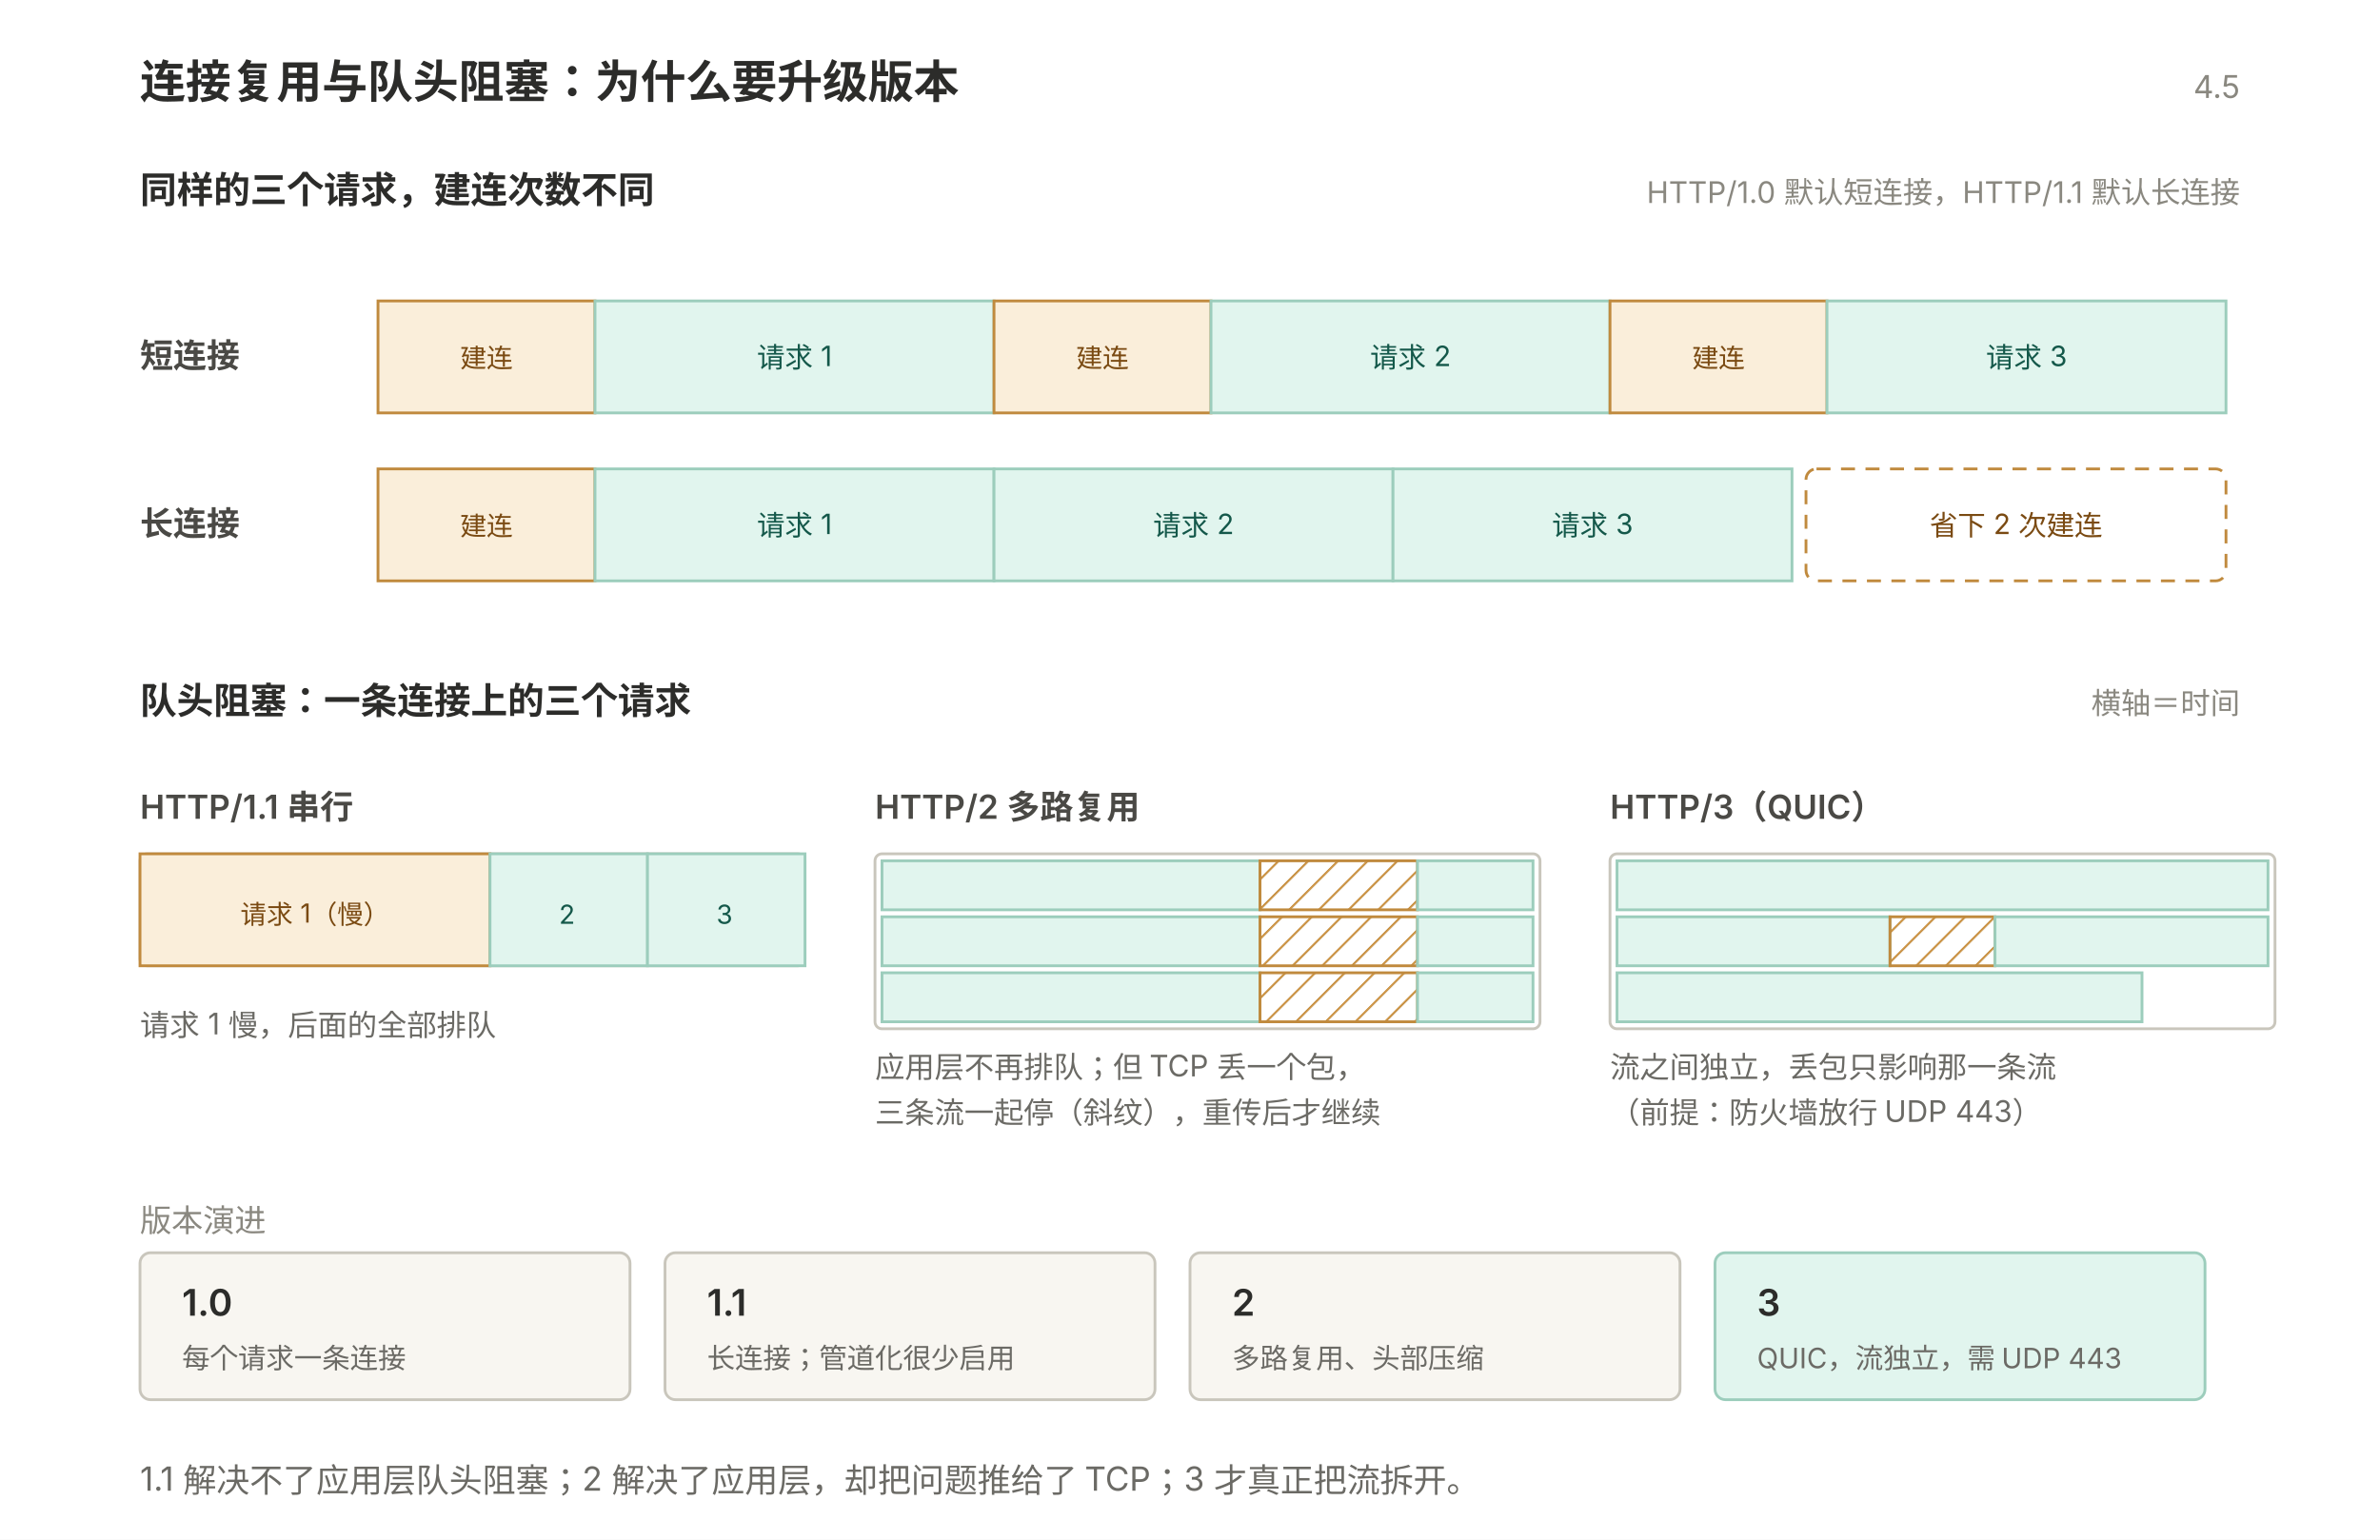
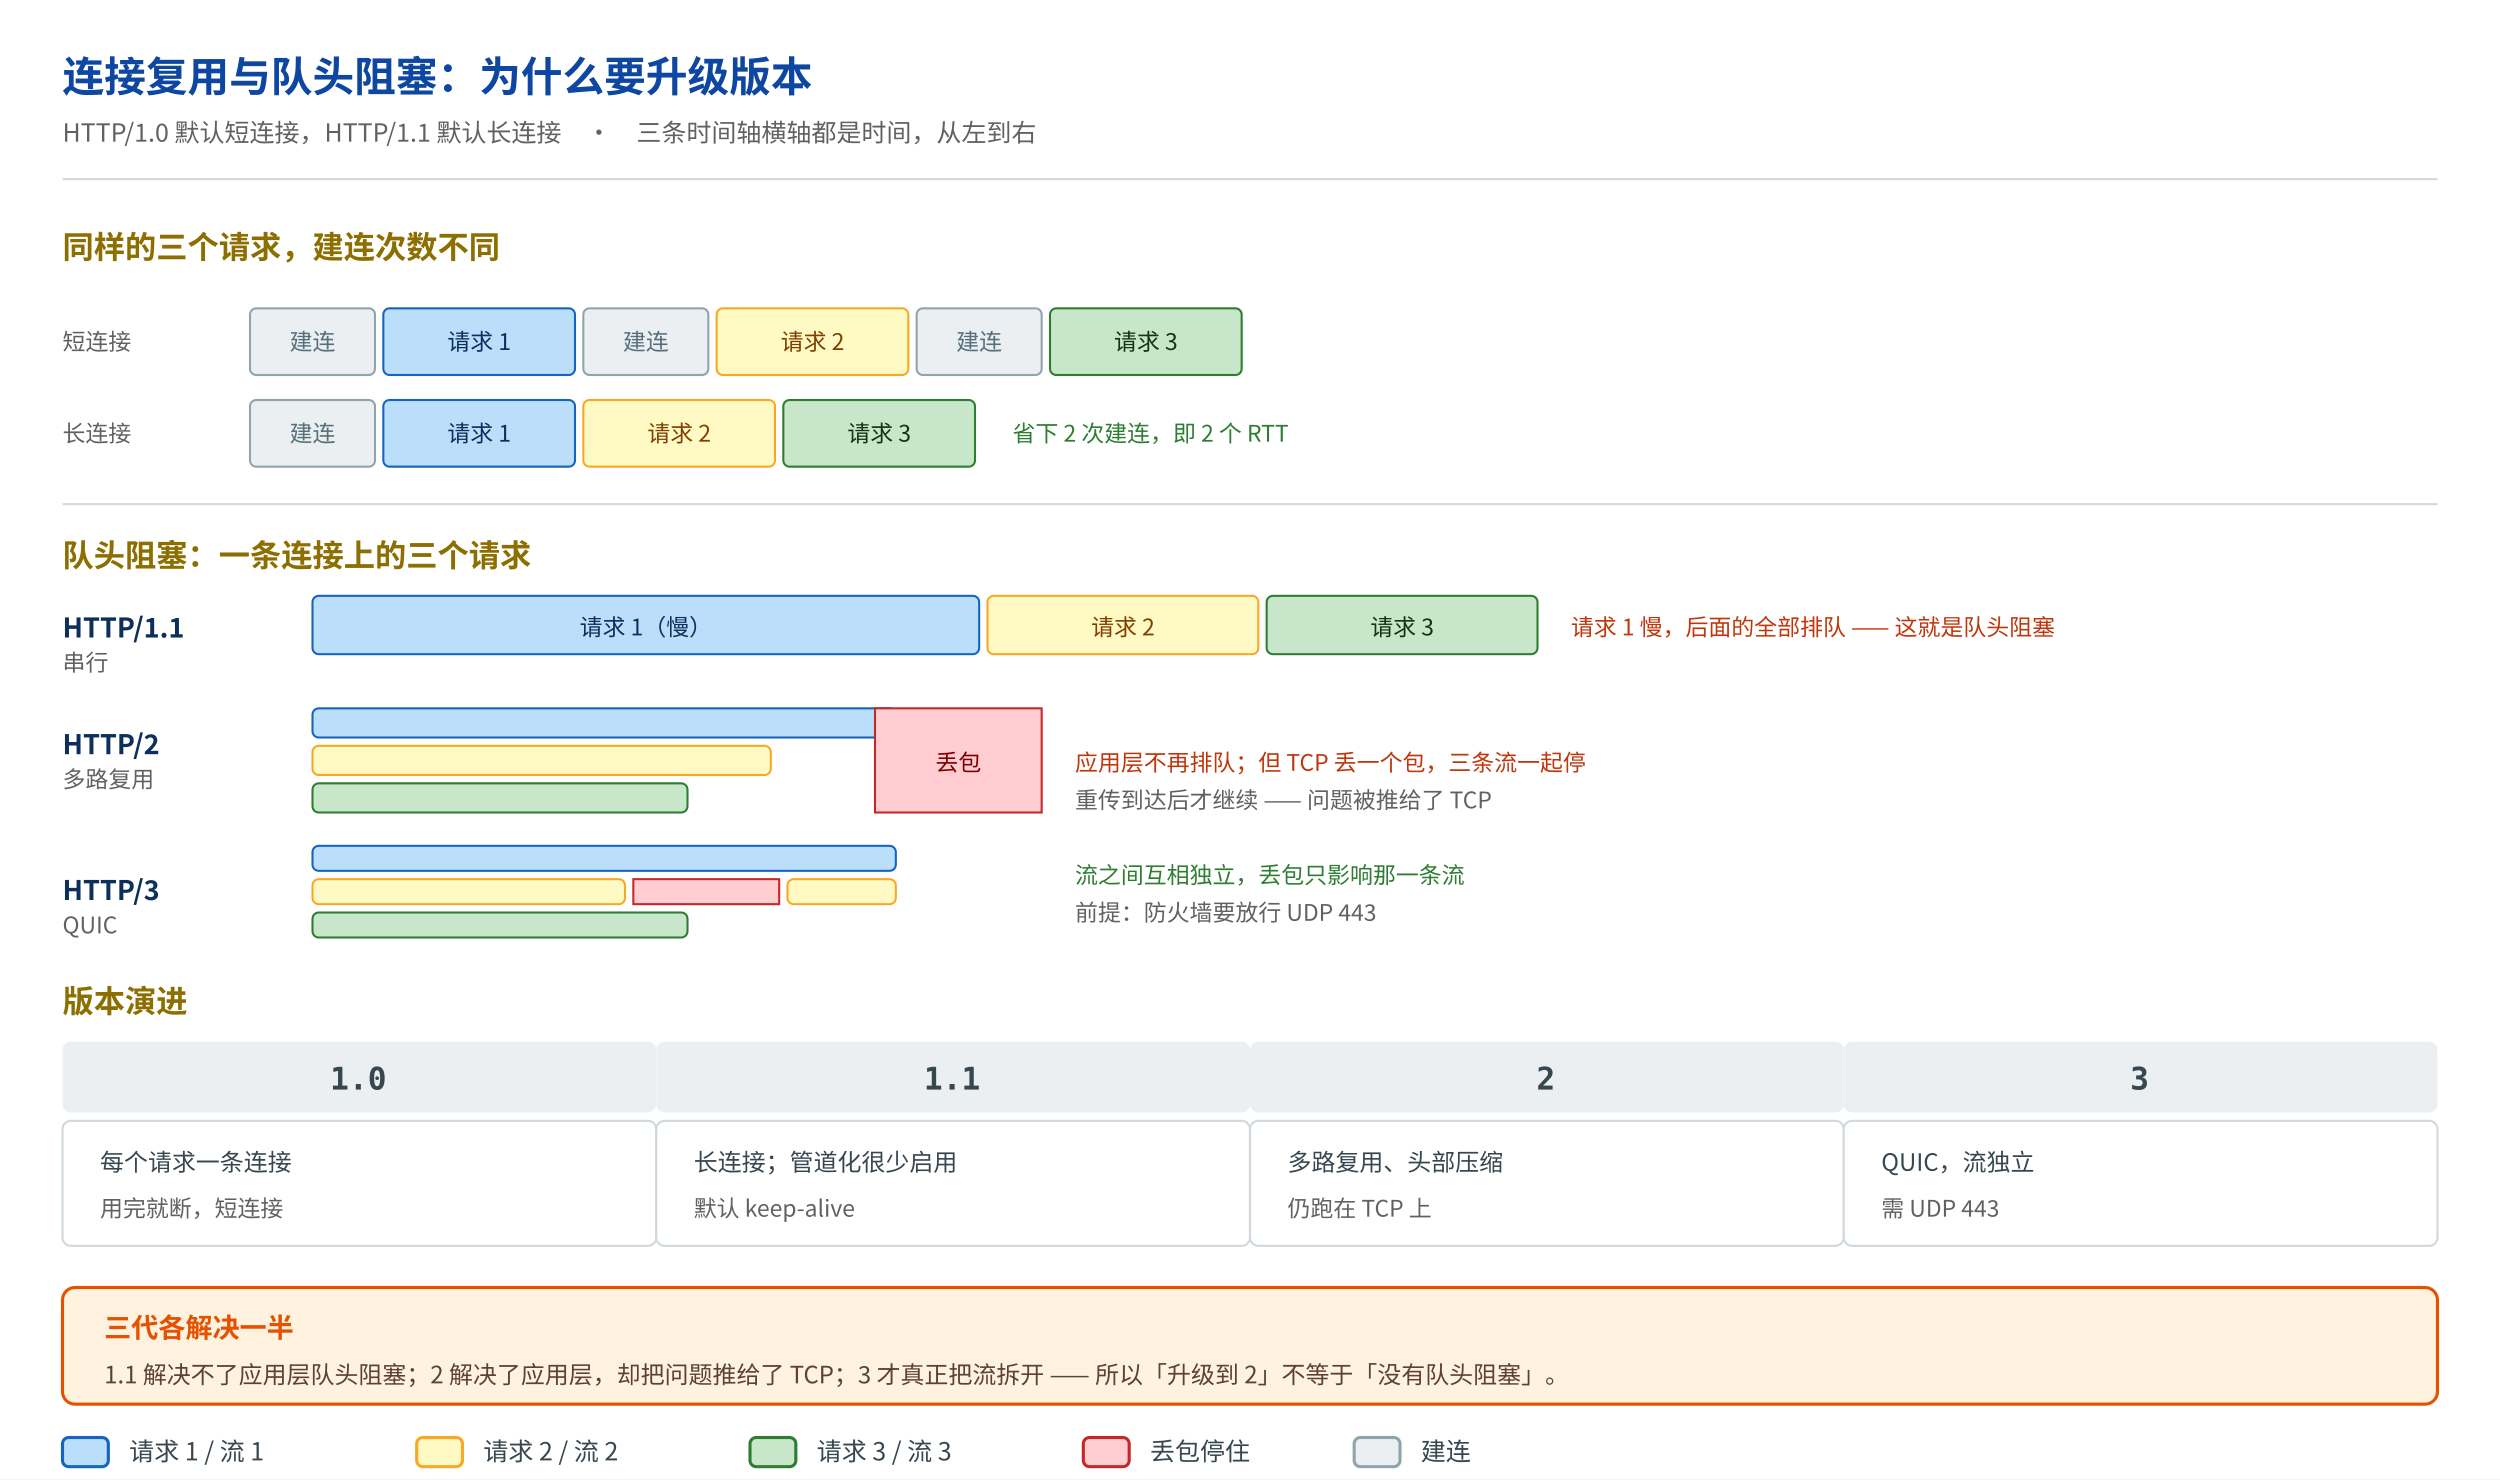
- <svg xmlns="http://www.w3.org/2000/svg" viewBox="0 0 1200 776.47" width="1200" height="776.47" font-family="-apple-system, 'Segoe UI', 'Microsoft YaHei', 'PingFang SC', sans-serif">
-   <g transform="scale(1.764706)">
-     <rect width="680" height="440" fill="#FFFFFF" />
-     <defs>
-       <marker id="ar4h" viewBox="0 0 10 10" refX="9" refY="5" markerWidth="6" markerHeight="6" orient="auto">
-         <path d="M0,0 L10,5 L0,10 Z" fill="#6B6A65" />
-       </marker>
-       <pattern id="hatch" width="6" height="6" patternUnits="userSpaceOnUse" patternTransform="rotate(45)">
-         <line x1="0" y1="0" x2="0" y2="6" stroke="#C08A3E" stroke-width="1.2" />
-       </pattern>
-     </defs>
-     <g>
-       <text x="40" y="28" font-size="13" font-weight="600" fill="#2C2C2A">连接复用与队头阻塞：为什么要升级版本</text>
-       <text x="640" y="28" font-size="9" fill="#8A8880" text-anchor="end">4.5</text>
-       <text x="40" y="58" font-size="10.5" font-weight="600" fill="#2C2C2A">同样的三个请求，建连次数不同</text>
-       <text x="640" y="58" font-size="8.5" fill="#8A8880" text-anchor="end">HTTP/1.0 默认短连接，HTTP/1.1 默认长连接</text>
-       <text x="40" y="105" font-size="9.5" font-weight="600" fill="#4A4945">短连接</text>
-       <g stroke-width="0.8">
-         <rect x="108" y="86" width="62" height="32" fill="#FAEEDA" stroke="#C08A3E" />
-         <rect x="170" y="86" width="114" height="32" fill="#E1F5EE" stroke="#9CCDBC" />
-         <rect x="284" y="86" width="62" height="32" fill="#FAEEDA" stroke="#C08A3E" />
-         <rect x="346" y="86" width="114" height="32" fill="#E1F5EE" stroke="#9CCDBC" />
-         <rect x="460" y="86" width="62" height="32" fill="#FAEEDA" stroke="#C08A3E" />
-         <rect x="522" y="86" width="114" height="32" fill="#E1F5EE" stroke="#9CCDBC" />
-       </g>
-       <g font-size="7.5" fill="#7A4A12" text-anchor="middle">
-         <text x="139" y="105">建连</text>
-         <text x="315" y="105">建连</text>
-         <text x="491" y="105">建连</text>
-       </g>
-       <g font-size="8" fill="#14584A" text-anchor="middle">
-         <text x="227" y="105">请求 1</text>
-         <text x="403" y="105">请求 2</text>
-         <text x="579" y="105">请求 3</text>
-       </g>
-       <text x="40" y="153" font-size="9.5" font-weight="600" fill="#4A4945">长连接</text>
-       <g stroke-width="0.8">
-         <rect x="108" y="134" width="62" height="32" fill="#FAEEDA" stroke="#C08A3E" />
-         <rect x="170" y="134" width="114" height="32" fill="#E1F5EE" stroke="#9CCDBC" />
-         <rect x="284" y="134" width="114" height="32" fill="#E1F5EE" stroke="#9CCDBC" />
-         <rect x="398" y="134" width="114" height="32" fill="#E1F5EE" stroke="#9CCDBC" />
-       </g>
-       <text x="139" y="153" font-size="7.5" fill="#7A4A12" text-anchor="middle">建连</text>
-       <g font-size="8" fill="#14584A" text-anchor="middle">
-         <text x="227" y="153">请求 1</text>
-         <text x="341" y="153">请求 2</text>
-         <text x="455" y="153">请求 3</text>
-       </g>
-       <rect x="516" y="134" width="120" height="32" rx="3" fill="none" stroke="#C08A3E" stroke-width="0.8" stroke-dasharray="4 3" />
-       <text x="576" y="153" font-size="8" fill="#7A4A12" text-anchor="middle">省下 2 次建连</text>
-       <text x="40" y="204" font-size="10.5" font-weight="600" fill="#2C2C2A">队头阻塞：一条连接上的三个请求</text>
-       <text x="640" y="204" font-size="8.5" fill="#8A8880" text-anchor="end">横轴＝时间</text>
-       <text x="40" y="234" font-size="9.5" font-weight="600" fill="#4A4945">HTTP/1.1 串行</text>
-       <rect x="40" y="244" width="190" height="32" rx="2" fill="#F8F6F1" stroke="#C9C6BC" stroke-width="0.8" />
-       <rect x="40" y="244" width="100" height="32" fill="#FAEEDA" stroke="#C08A3E" stroke-width="0.8" />
-       <rect x="140" y="244" width="45" height="32" fill="#E1F5EE" stroke="#9CCDBC" stroke-width="0.8" />
-       <rect x="185" y="244" width="45" height="32" fill="#E1F5EE" stroke="#9CCDBC" stroke-width="0.8" />
-       <text x="90" y="264" font-size="7.5" fill="#7A4A12" text-anchor="middle">请求 1（慢）</text>
-       <text x="162" y="264" font-size="7.5" fill="#14584A" text-anchor="middle">2</text>
-       <text x="207" y="264" font-size="7.5" fill="#14584A" text-anchor="middle">3</text>
-       <text x="40" y="296" font-size="8.5" fill="#6B6A65">请求 1 慢，后面的全部排队</text>
-       <text x="250" y="234" font-size="9.5" font-weight="600" fill="#4A4945">HTTP/2 多路复用</text>
-       <rect x="250" y="244" width="190" height="50" rx="2" fill="none" stroke="#C9C6BC" stroke-width="0.8" />
-       <g stroke-width="0.8">
-         <rect x="252" y="246" width="108" height="14" fill="#E1F5EE" stroke="#9CCDBC" />
-         <rect x="360" y="246" width="45" height="14" fill="url(#hatch)" stroke="#C08A3E" />
-         <rect x="405" y="246" width="33" height="14" fill="#E1F5EE" stroke="#9CCDBC" />
-         <rect x="252" y="262" width="108" height="14" fill="#E1F5EE" stroke="#9CCDBC" />
-         <rect x="360" y="262" width="45" height="14" fill="url(#hatch)" stroke="#C08A3E" />
-         <rect x="405" y="262" width="33" height="14" fill="#E1F5EE" stroke="#9CCDBC" />
-         <rect x="252" y="278" width="108" height="14" fill="#E1F5EE" stroke="#9CCDBC" />
-         <rect x="360" y="278" width="45" height="14" fill="url(#hatch)" stroke="#C08A3E" />
-         <rect x="405" y="278" width="33" height="14" fill="#E1F5EE" stroke="#9CCDBC" />
-       </g>
-       <text x="250" y="308" font-size="8.5" fill="#6B6A65">应用层不再排队；但 TCP 丢一个包，</text>
-       <text x="250" y="321" font-size="8.5" fill="#6B6A65">三条流一起停（斜纹），重传后才继续</text>
-       <text x="460" y="234" font-size="9.5" font-weight="600" fill="#4A4945">HTTP/3（QUIC）</text>
-       <rect x="460" y="244" width="190" height="50" rx="2" fill="none" stroke="#C9C6BC" stroke-width="0.8" />
-       <g stroke-width="0.8">
-         <rect x="462" y="246" width="186" height="14" fill="#E1F5EE" stroke="#9CCDBC" />
-         <rect x="462" y="262" width="78" height="14" fill="#E1F5EE" stroke="#9CCDBC" />
-         <rect x="540" y="262" width="30" height="14" fill="url(#hatch)" stroke="#C08A3E" />
-         <rect x="570" y="262" width="78" height="14" fill="#E1F5EE" stroke="#9CCDBC" />
-         <rect x="462" y="278" width="150" height="14" fill="#E1F5EE" stroke="#9CCDBC" />
-       </g>
-       <text x="460" y="308" font-size="8.5" fill="#6B6A65">流之间独立，丢包只影响那一条流</text>
-       <text x="460" y="321" font-size="8.5" fill="#6B6A65">（前提：防火墙放行 UDP 443）</text>
-       <text x="40" y="352" font-size="9" fill="#8A8880">版本演进</text>
-       <g stroke-width="0.8">
-         <rect x="40" y="358" width="140" height="42" rx="3" fill="#F8F6F1" stroke="#C9C6BC" />
-         <rect x="190" y="358" width="140" height="42" rx="3" fill="#F8F6F1" stroke="#C9C6BC" />
-         <rect x="340" y="358" width="140" height="42" rx="3" fill="#F8F6F1" stroke="#C9C6BC" />
-         <rect x="490" y="358" width="140" height="42" rx="3" fill="#E1F5EE" stroke="#9CCDBC" />
-       </g>
-       <g font-size="10.5" font-weight="600" fill="#2C2C2A">
-         <text x="52" y="376">1.0</text>
-         <text x="202" y="376">1.1</text>
-         <text x="352" y="376">2</text>
-         <text x="502" y="376">3</text>
-       </g>
-       <g font-size="8" fill="#6B6A65">
-         <text x="52" y="391">每个请求一条连接</text>
-         <text x="202" y="391">长连接；管道化很少启用</text>
-         <text x="352" y="391">多路复用、头部压缩</text>
-         <text x="502" y="391">QUIC，流独立，需 UDP 443</text>
-       </g>
-       <text x="40" y="426" font-size="9.5" fill="#6B6A65">1.1 解决不了应用层队头阻塞；2 解决了应用层，却把问题推给了 TCP；3 才真正把流拆开。</text>
-     </g>
-   </g>
+ <svg xmlns="http://www.w3.org/2000/svg" width="1200" height="710" viewBox="0 0 1200 710">
+   <rect x="0" y="0" width="1200" height="710" fill="#ffffff" />
+   <text x="30" y="44" font-size="20" font-weight="bold" fill="#0d47a1" font-family="Microsoft YaHei, PingFang SC, Noto Sans CJK SC, sans-serif">连接复用与队头阻塞：为什么要升级版本</text>
+   <text x="30" y="68" font-size="12" fill="#616161" font-family="Microsoft YaHei, PingFang SC, Noto Sans CJK SC, sans-serif">HTTP/1.0 默认短连接，HTTP/1.1 默认长连接　·　三条时间轴横轴都是时间，从左到右</text>
+   <line x1="30" y1="86" x2="1170" y2="86" stroke="#cfd8dc" stroke-width="1" />
+   <text x="30" y="124" font-size="15" font-weight="bold" fill="#8d6e00" font-family="Microsoft YaHei, PingFang SC, Noto Sans CJK SC, sans-serif">同样的三个请求，建连次数不同</text>
+   <text x="30" y="168" font-size="11" fill="#616161" font-family="Microsoft YaHei, PingFang SC, Noto Sans CJK SC, sans-serif">短连接</text>
+   <rect x="120" y="148" width="60" height="32" rx="3" fill="#eceff1" stroke="#90a4ae" stroke-width="1" />
+   <text x="150" y="168" font-size="11" fill="#546e7a" text-anchor="middle" font-family="Microsoft YaHei, PingFang SC, Noto Sans CJK SC, sans-serif">建连</text>
+   <rect x="184" y="148" width="92" height="32" rx="3" fill="#bbdefb" stroke="#1565c0" stroke-width="1" />
+   <text x="230" y="168" font-size="11" fill="#0d2f5c" text-anchor="middle" font-family="Microsoft YaHei, PingFang SC, Noto Sans CJK SC, sans-serif">请求 1</text>
+   <rect x="280" y="148" width="60" height="32" rx="3" fill="#eceff1" stroke="#90a4ae" stroke-width="1" />
+   <text x="310" y="168" font-size="11" fill="#546e7a" text-anchor="middle" font-family="Microsoft YaHei, PingFang SC, Noto Sans CJK SC, sans-serif">建连</text>
+   <rect x="344" y="148" width="92" height="32" rx="3" fill="#fff9c4" stroke="#f9a825" stroke-width="1" />
+   <text x="390" y="168" font-size="11" fill="#7f3f00" text-anchor="middle" font-family="Microsoft YaHei, PingFang SC, Noto Sans CJK SC, sans-serif">请求 2</text>
+   <rect x="440" y="148" width="60" height="32" rx="3" fill="#eceff1" stroke="#90a4ae" stroke-width="1" />
+   <text x="470" y="168" font-size="11" fill="#546e7a" text-anchor="middle" font-family="Microsoft YaHei, PingFang SC, Noto Sans CJK SC, sans-serif">建连</text>
+   <rect x="504" y="148" width="92" height="32" rx="3" fill="#c8e6c9" stroke="#2e7d32" stroke-width="1" />
+   <text x="550" y="168" font-size="11" fill="#123314" text-anchor="middle" font-family="Microsoft YaHei, PingFang SC, Noto Sans CJK SC, sans-serif">请求 3</text>
+   <text x="30" y="212" font-size="11" fill="#616161" font-family="Microsoft YaHei, PingFang SC, Noto Sans CJK SC, sans-serif">长连接</text>
+   <rect x="120" y="192" width="60" height="32" rx="3" fill="#eceff1" stroke="#90a4ae" stroke-width="1" />
+   <text x="150" y="212" font-size="11" fill="#546e7a" text-anchor="middle" font-family="Microsoft YaHei, PingFang SC, Noto Sans CJK SC, sans-serif">建连</text>
+   <rect x="184" y="192" width="92" height="32" rx="3" fill="#bbdefb" stroke="#1565c0" stroke-width="1" />
+   <text x="230" y="212" font-size="11" fill="#0d2f5c" text-anchor="middle" font-family="Microsoft YaHei, PingFang SC, Noto Sans CJK SC, sans-serif">请求 1</text>
+   <rect x="280" y="192" width="92" height="32" rx="3" fill="#fff9c4" stroke="#f9a825" stroke-width="1" />
+   <text x="326" y="212" font-size="11" fill="#7f3f00" text-anchor="middle" font-family="Microsoft YaHei, PingFang SC, Noto Sans CJK SC, sans-serif">请求 2</text>
+   <rect x="376" y="192" width="92" height="32" rx="3" fill="#c8e6c9" stroke="#2e7d32" stroke-width="1" />
+   <text x="422" y="212" font-size="11" fill="#123314" text-anchor="middle" font-family="Microsoft YaHei, PingFang SC, Noto Sans CJK SC, sans-serif">请求 3</text>
+   <text x="486" y="212" font-size="11" fill="#2e7d32" font-family="Microsoft YaHei, PingFang SC, Noto Sans CJK SC, sans-serif">省下 2 次建连，即 2 个 RTT</text>
+   <line x1="30" y1="242" x2="1170" y2="242" stroke="#cfd8dc" stroke-width="1" />
+   <text x="30" y="272" font-size="15" font-weight="bold" fill="#8d6e00" font-family="Microsoft YaHei, PingFang SC, Noto Sans CJK SC, sans-serif">队头阻塞：一条连接上的三个请求</text>
+   <text x="30" y="306" font-size="13" font-weight="bold" fill="#0d2f5c" font-family="Microsoft YaHei, PingFang SC, Noto Sans CJK SC, sans-serif">HTTP/1.1</text>
+   <text x="30" y="322" font-size="11" fill="#616161" font-family="Microsoft YaHei, PingFang SC, Noto Sans CJK SC, sans-serif">串行</text>
+   <rect x="150" y="286" width="320" height="28" rx="3" fill="#bbdefb" stroke="#1565c0" stroke-width="1" />
+   <text x="310" y="305" font-size="11" fill="#0d2f5c" text-anchor="middle" font-family="Microsoft YaHei, PingFang SC, Noto Sans CJK SC, sans-serif">请求 1（慢）</text>
+   <rect x="474" y="286" width="130" height="28" rx="3" fill="#fff9c4" stroke="#f9a825" stroke-width="1" />
+   <text x="539" y="305" font-size="11" fill="#7f3f00" text-anchor="middle" font-family="Microsoft YaHei, PingFang SC, Noto Sans CJK SC, sans-serif">请求 2</text>
+   <rect x="608" y="286" width="130" height="28" rx="3" fill="#c8e6c9" stroke="#2e7d32" stroke-width="1" />
+   <text x="673" y="305" font-size="11" fill="#123314" text-anchor="middle" font-family="Microsoft YaHei, PingFang SC, Noto Sans CJK SC, sans-serif">请求 3</text>
+   <text x="754" y="305" font-size="11" fill="#bf360c" font-family="Microsoft YaHei, PingFang SC, Noto Sans CJK SC, sans-serif">请求 1 慢，后面的全部排队 —— 这就是队头阻塞</text>
+   <text x="30" y="362" font-size="13" font-weight="bold" fill="#0d2f5c" font-family="Microsoft YaHei, PingFang SC, Noto Sans CJK SC, sans-serif">HTTP/2</text>
+   <text x="30" y="378" font-size="11" fill="#616161" font-family="Microsoft YaHei, PingFang SC, Noto Sans CJK SC, sans-serif">多路复用</text>
+   <rect x="150" y="340" width="280" height="14" rx="3" fill="#bbdefb" stroke="#1565c0" stroke-width="1" />
+   <rect x="150" y="358" width="220" height="14" rx="3" fill="#fff9c4" stroke="#f9a825" stroke-width="1" />
+   <rect x="150" y="376" width="180" height="14" rx="3" fill="#c8e6c9" stroke="#2e7d32" stroke-width="1" />
+   <rect x="420" y="340" width="80" height="50" fill="#ffcdd2" stroke="#c62828" stroke-width="1" />
+   <text x="460" y="370" font-size="11" fill="#7f0000" text-anchor="middle" font-family="Microsoft YaHei, PingFang SC, Noto Sans CJK SC, sans-serif">丢包</text>
+   <text x="516" y="370" font-size="11" fill="#bf360c" font-family="Microsoft YaHei, PingFang SC, Noto Sans CJK SC, sans-serif">应用层不再排队；但 TCP 丢一个包，三条流一起停</text>
+   <text x="516" y="388" font-size="11" fill="#616161" font-family="Microsoft YaHei, PingFang SC, Noto Sans CJK SC, sans-serif">重传到达后才继续 —— 问题被推给了 TCP</text>
+   <text x="30" y="432" font-size="13" font-weight="bold" fill="#0d2f5c" font-family="Microsoft YaHei, PingFang SC, Noto Sans CJK SC, sans-serif">HTTP/3</text>
+   <text x="30" y="448" font-size="11" fill="#616161" font-family="Microsoft YaHei, PingFang SC, Noto Sans CJK SC, sans-serif">QUIC</text>
+   <rect x="150" y="406" width="280" height="12" rx="3" fill="#bbdefb" stroke="#1565c0" stroke-width="1" />
+   <rect x="150" y="422" width="150" height="12" rx="3" fill="#fff9c4" stroke="#f9a825" stroke-width="1" />
+   <rect x="304" y="422" width="70" height="12" fill="#ffcdd2" stroke="#c62828" stroke-width="1" />
+   <rect x="378" y="422" width="52" height="12" rx="3" fill="#fff9c4" stroke="#f9a825" stroke-width="1" />
+   <rect x="150" y="438" width="180" height="12" rx="3" fill="#c8e6c9" stroke="#2e7d32" stroke-width="1" />
+   <text x="516" y="424" font-size="11" fill="#2e7d32" font-family="Microsoft YaHei, PingFang SC, Noto Sans CJK SC, sans-serif">流之间互相独立，丢包只影响那一条流</text>
+   <text x="516" y="442" font-size="11" fill="#616161" font-family="Microsoft YaHei, PingFang SC, Noto Sans CJK SC, sans-serif">前提：防火墙要放行 UDP 443</text>
+   <text x="30" y="486" font-size="15" font-weight="bold" fill="#8d6e00" font-family="Microsoft YaHei, PingFang SC, Noto Sans CJK SC, sans-serif">版本演进</text>
+   <rect x="30" y="500" width="285" height="34" rx="4" fill="#eceff1" />
+   <text x="172" y="523" font-size="15" font-weight="bold" fill="#37474f" text-anchor="middle" font-family="ui-monospace,Menlo,Consolas,monospace">1.0</text>
+   <rect x="315" y="500" width="285" height="34" rx="4" fill="#eceff1" />
+   <text x="457" y="523" font-size="15" font-weight="bold" fill="#37474f" text-anchor="middle" font-family="ui-monospace,Menlo,Consolas,monospace">1.1</text>
+   <rect x="600" y="500" width="285" height="34" rx="4" fill="#eceff1" />
+   <text x="742" y="523" font-size="15" font-weight="bold" fill="#37474f" text-anchor="middle" font-family="ui-monospace,Menlo,Consolas,monospace">2</text>
+   <rect x="885" y="500" width="285" height="34" rx="4" fill="#eceff1" />
+   <text x="1027" y="523" font-size="15" font-weight="bold" fill="#37474f" text-anchor="middle" font-family="ui-monospace,Menlo,Consolas,monospace">3</text>
+   <rect x="30" y="538" width="285" height="60" rx="4" fill="#ffffff" stroke="#cfd8dc" stroke-width="1" />
+   <text x="48" y="562" font-size="11.5" fill="#37474f" font-family="Microsoft YaHei, PingFang SC, Noto Sans CJK SC, sans-serif">每个请求一条连接</text>
+   <text x="48" y="584" font-size="11" fill="#616161" font-family="Microsoft YaHei, PingFang SC, Noto Sans CJK SC, sans-serif">用完就断，短连接</text>
+   <rect x="315" y="538" width="285" height="60" rx="4" fill="#ffffff" stroke="#cfd8dc" stroke-width="1" />
+   <text x="333" y="562" font-size="11.5" fill="#37474f" font-family="Microsoft YaHei, PingFang SC, Noto Sans CJK SC, sans-serif">长连接；管道化很少启用</text>
+   <text x="333" y="584" font-size="11" fill="#616161" font-family="Microsoft YaHei, PingFang SC, Noto Sans CJK SC, sans-serif">默认 keep-alive</text>
+   <rect x="600" y="538" width="285" height="60" rx="4" fill="#ffffff" stroke="#cfd8dc" stroke-width="1" />
+   <text x="618" y="562" font-size="11.5" fill="#37474f" font-family="Microsoft YaHei, PingFang SC, Noto Sans CJK SC, sans-serif">多路复用、头部压缩</text>
+   <text x="618" y="584" font-size="11" fill="#616161" font-family="Microsoft YaHei, PingFang SC, Noto Sans CJK SC, sans-serif">仍跑在 TCP 上</text>
+   <rect x="885" y="538" width="285" height="60" rx="4" fill="#ffffff" stroke="#cfd8dc" stroke-width="1" />
+   <text x="903" y="562" font-size="11.5" fill="#37474f" font-family="Microsoft YaHei, PingFang SC, Noto Sans CJK SC, sans-serif">QUIC，流独立</text>
+   <text x="903" y="584" font-size="11" fill="#616161" font-family="Microsoft YaHei, PingFang SC, Noto Sans CJK SC, sans-serif">需 UDP 443</text>
+   <rect x="30" y="618" width="1140" height="56" rx="6" fill="#fff3e0" stroke="#e65100" stroke-width="1.5" />
+   <text x="50" y="642" font-size="13" font-weight="bold" fill="#e65100" font-family="Microsoft YaHei, PingFang SC, Noto Sans CJK SC, sans-serif">三代各解决一半</text>
+   <text x="50" y="664" font-size="11.5" fill="#5d4037" font-family="Microsoft YaHei, PingFang SC, Noto Sans CJK SC, sans-serif">1.1 解决不了应用层队头阻塞；2 解决了应用层，却把问题推给了 TCP；3 才真正把流拆开 —— 所以「升级到 2」不等于「没有队头阻塞」。</text>
+   <rect x="30" y="690" width="22" height="14" rx="3" fill="#bbdefb" stroke="#1565c0" stroke-width="1.5" />
+   <text x="62" y="701" font-size="12" fill="#37474f" font-family="Microsoft YaHei, PingFang SC, Noto Sans CJK SC, sans-serif">请求 1 / 流 1</text>
+   <rect x="200" y="690" width="22" height="14" rx="3" fill="#fff9c4" stroke="#f9a825" stroke-width="1.5" />
+   <text x="232" y="701" font-size="12" fill="#37474f" font-family="Microsoft YaHei, PingFang SC, Noto Sans CJK SC, sans-serif">请求 2 / 流 2</text>
+   <rect x="360" y="690" width="22" height="14" rx="3" fill="#c8e6c9" stroke="#2e7d32" stroke-width="1.5" />
+   <text x="392" y="701" font-size="12" fill="#37474f" font-family="Microsoft YaHei, PingFang SC, Noto Sans CJK SC, sans-serif">请求 3 / 流 3</text>
+   <rect x="520" y="690" width="22" height="14" rx="3" fill="#ffcdd2" stroke="#c62828" stroke-width="1.5" />
+   <text x="552" y="701" font-size="12" fill="#37474f" font-family="Microsoft YaHei, PingFang SC, Noto Sans CJK SC, sans-serif">丢包停住</text>
+   <rect x="650" y="690" width="22" height="14" rx="3" fill="#eceff1" stroke="#90a4ae" stroke-width="1.5" />
+   <text x="682" y="701" font-size="12" fill="#37474f" font-family="Microsoft YaHei, PingFang SC, Noto Sans CJK SC, sans-serif">建连</text>
</svg>
